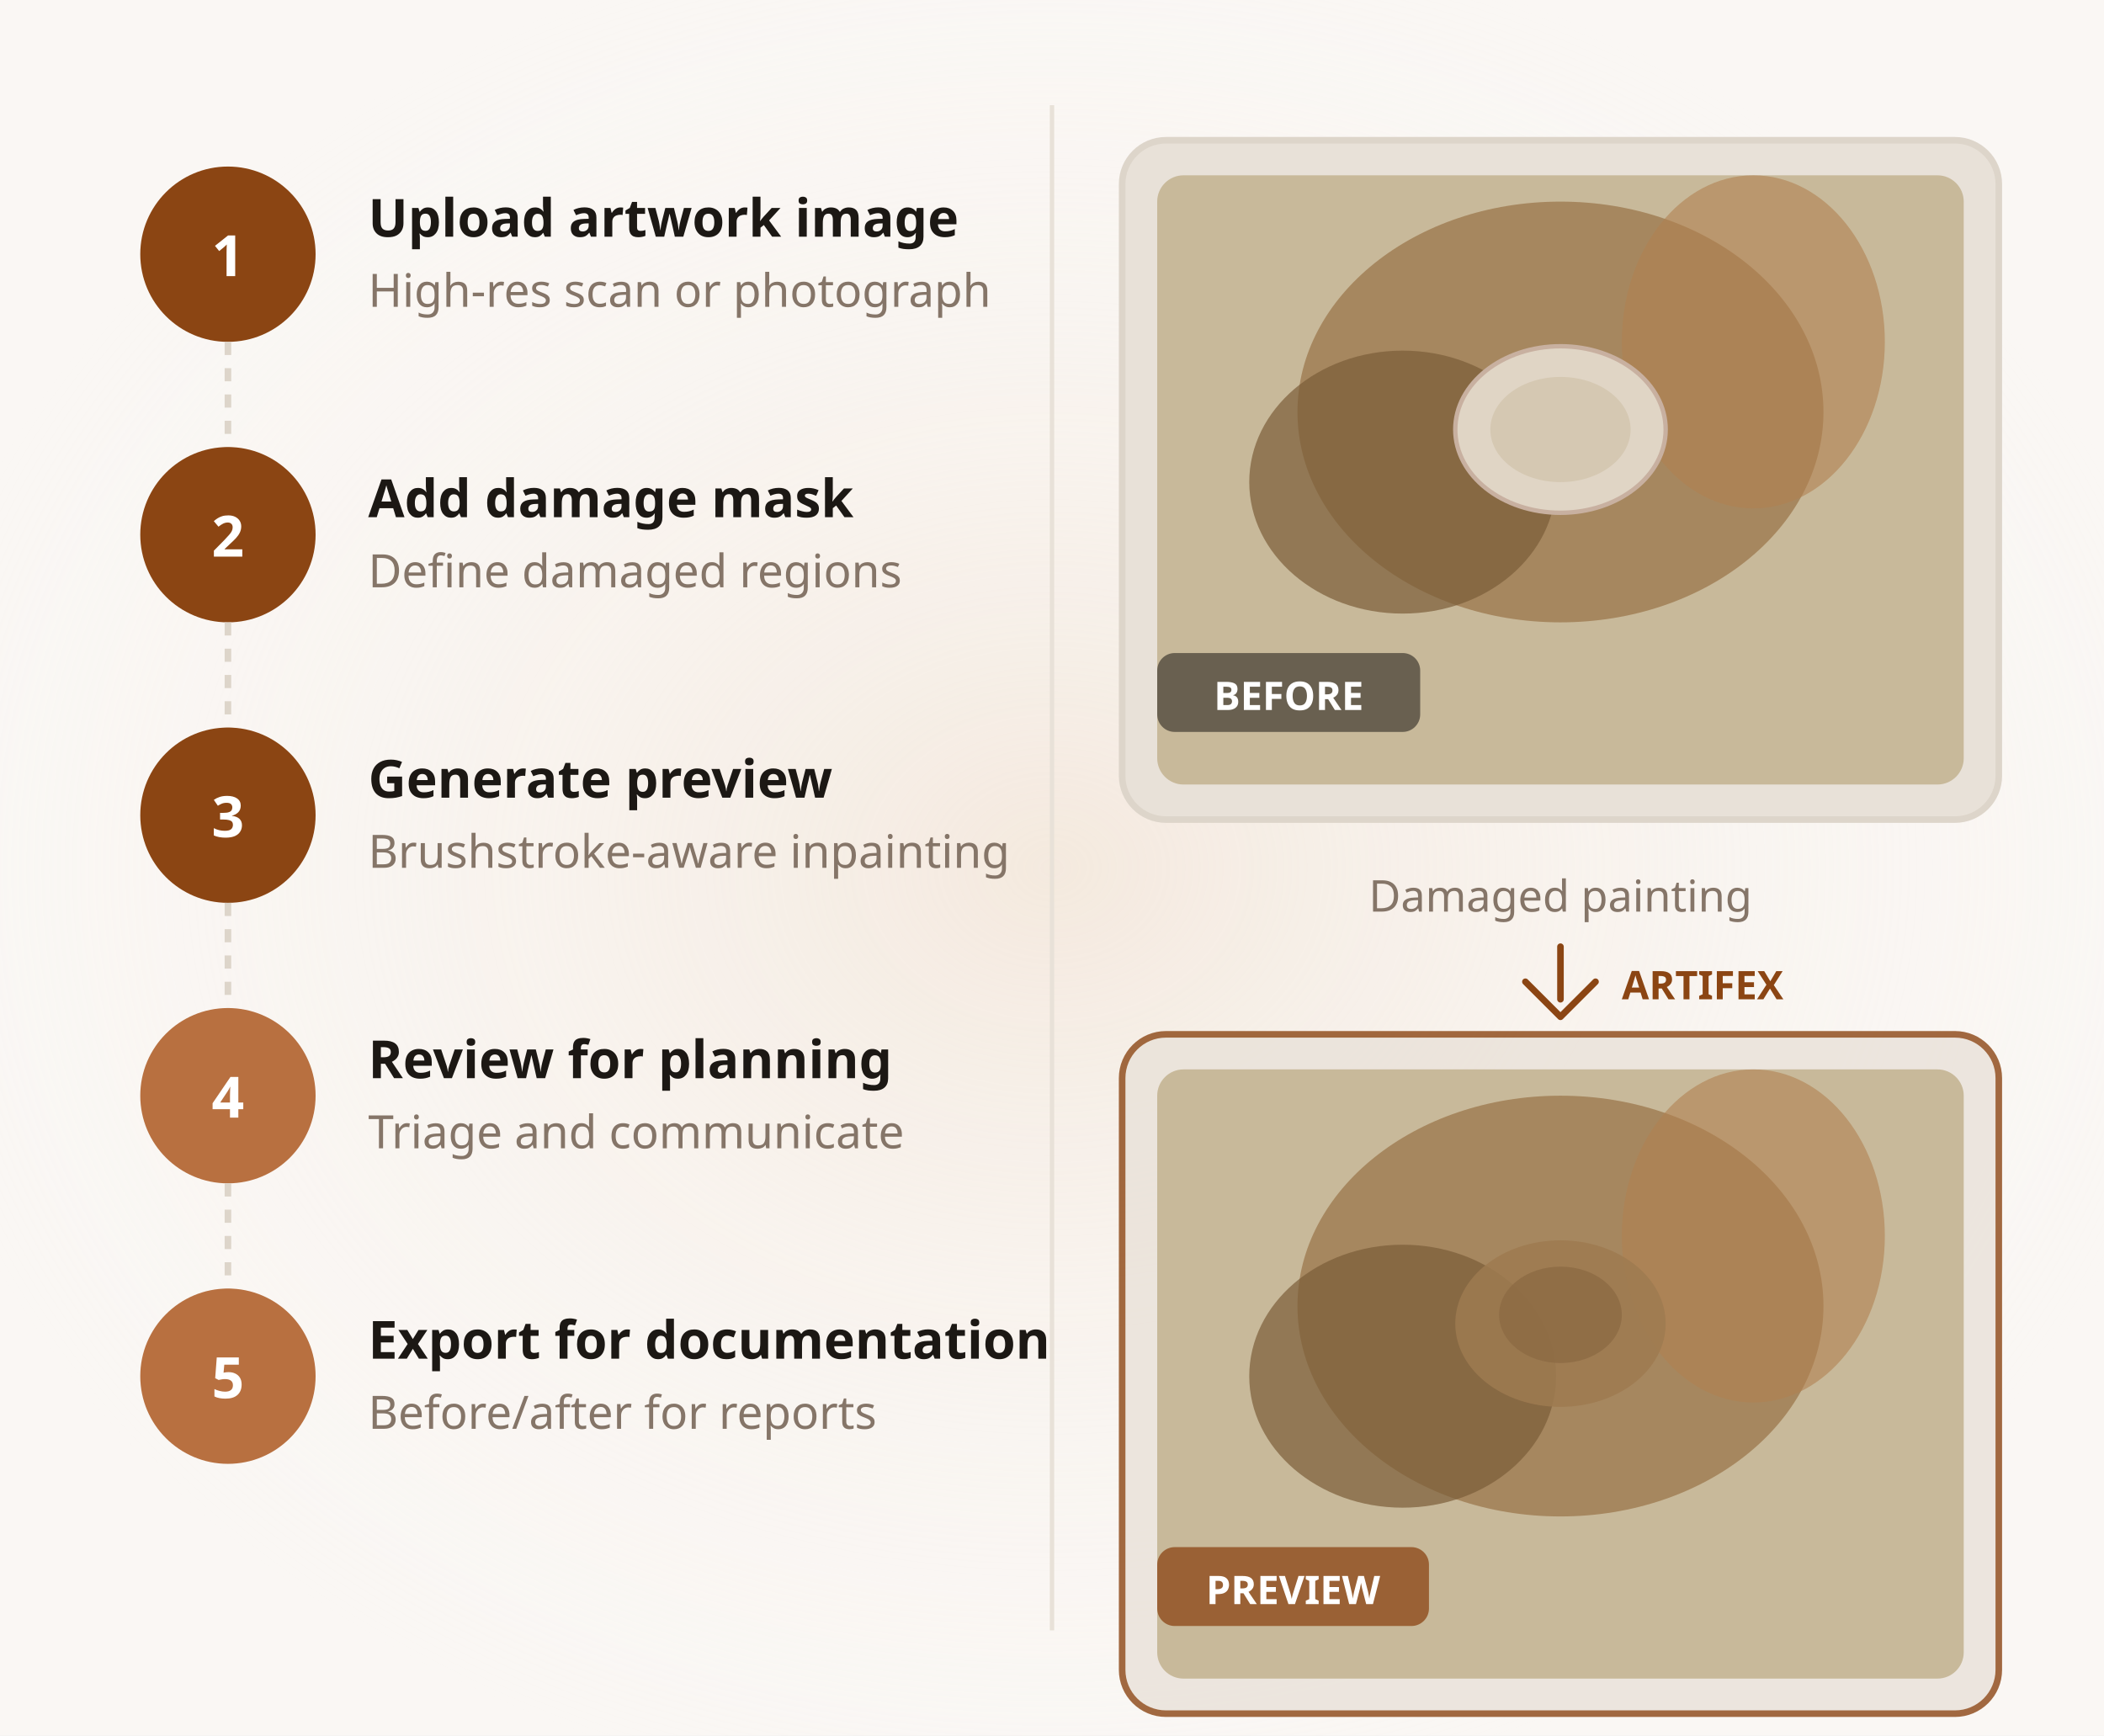
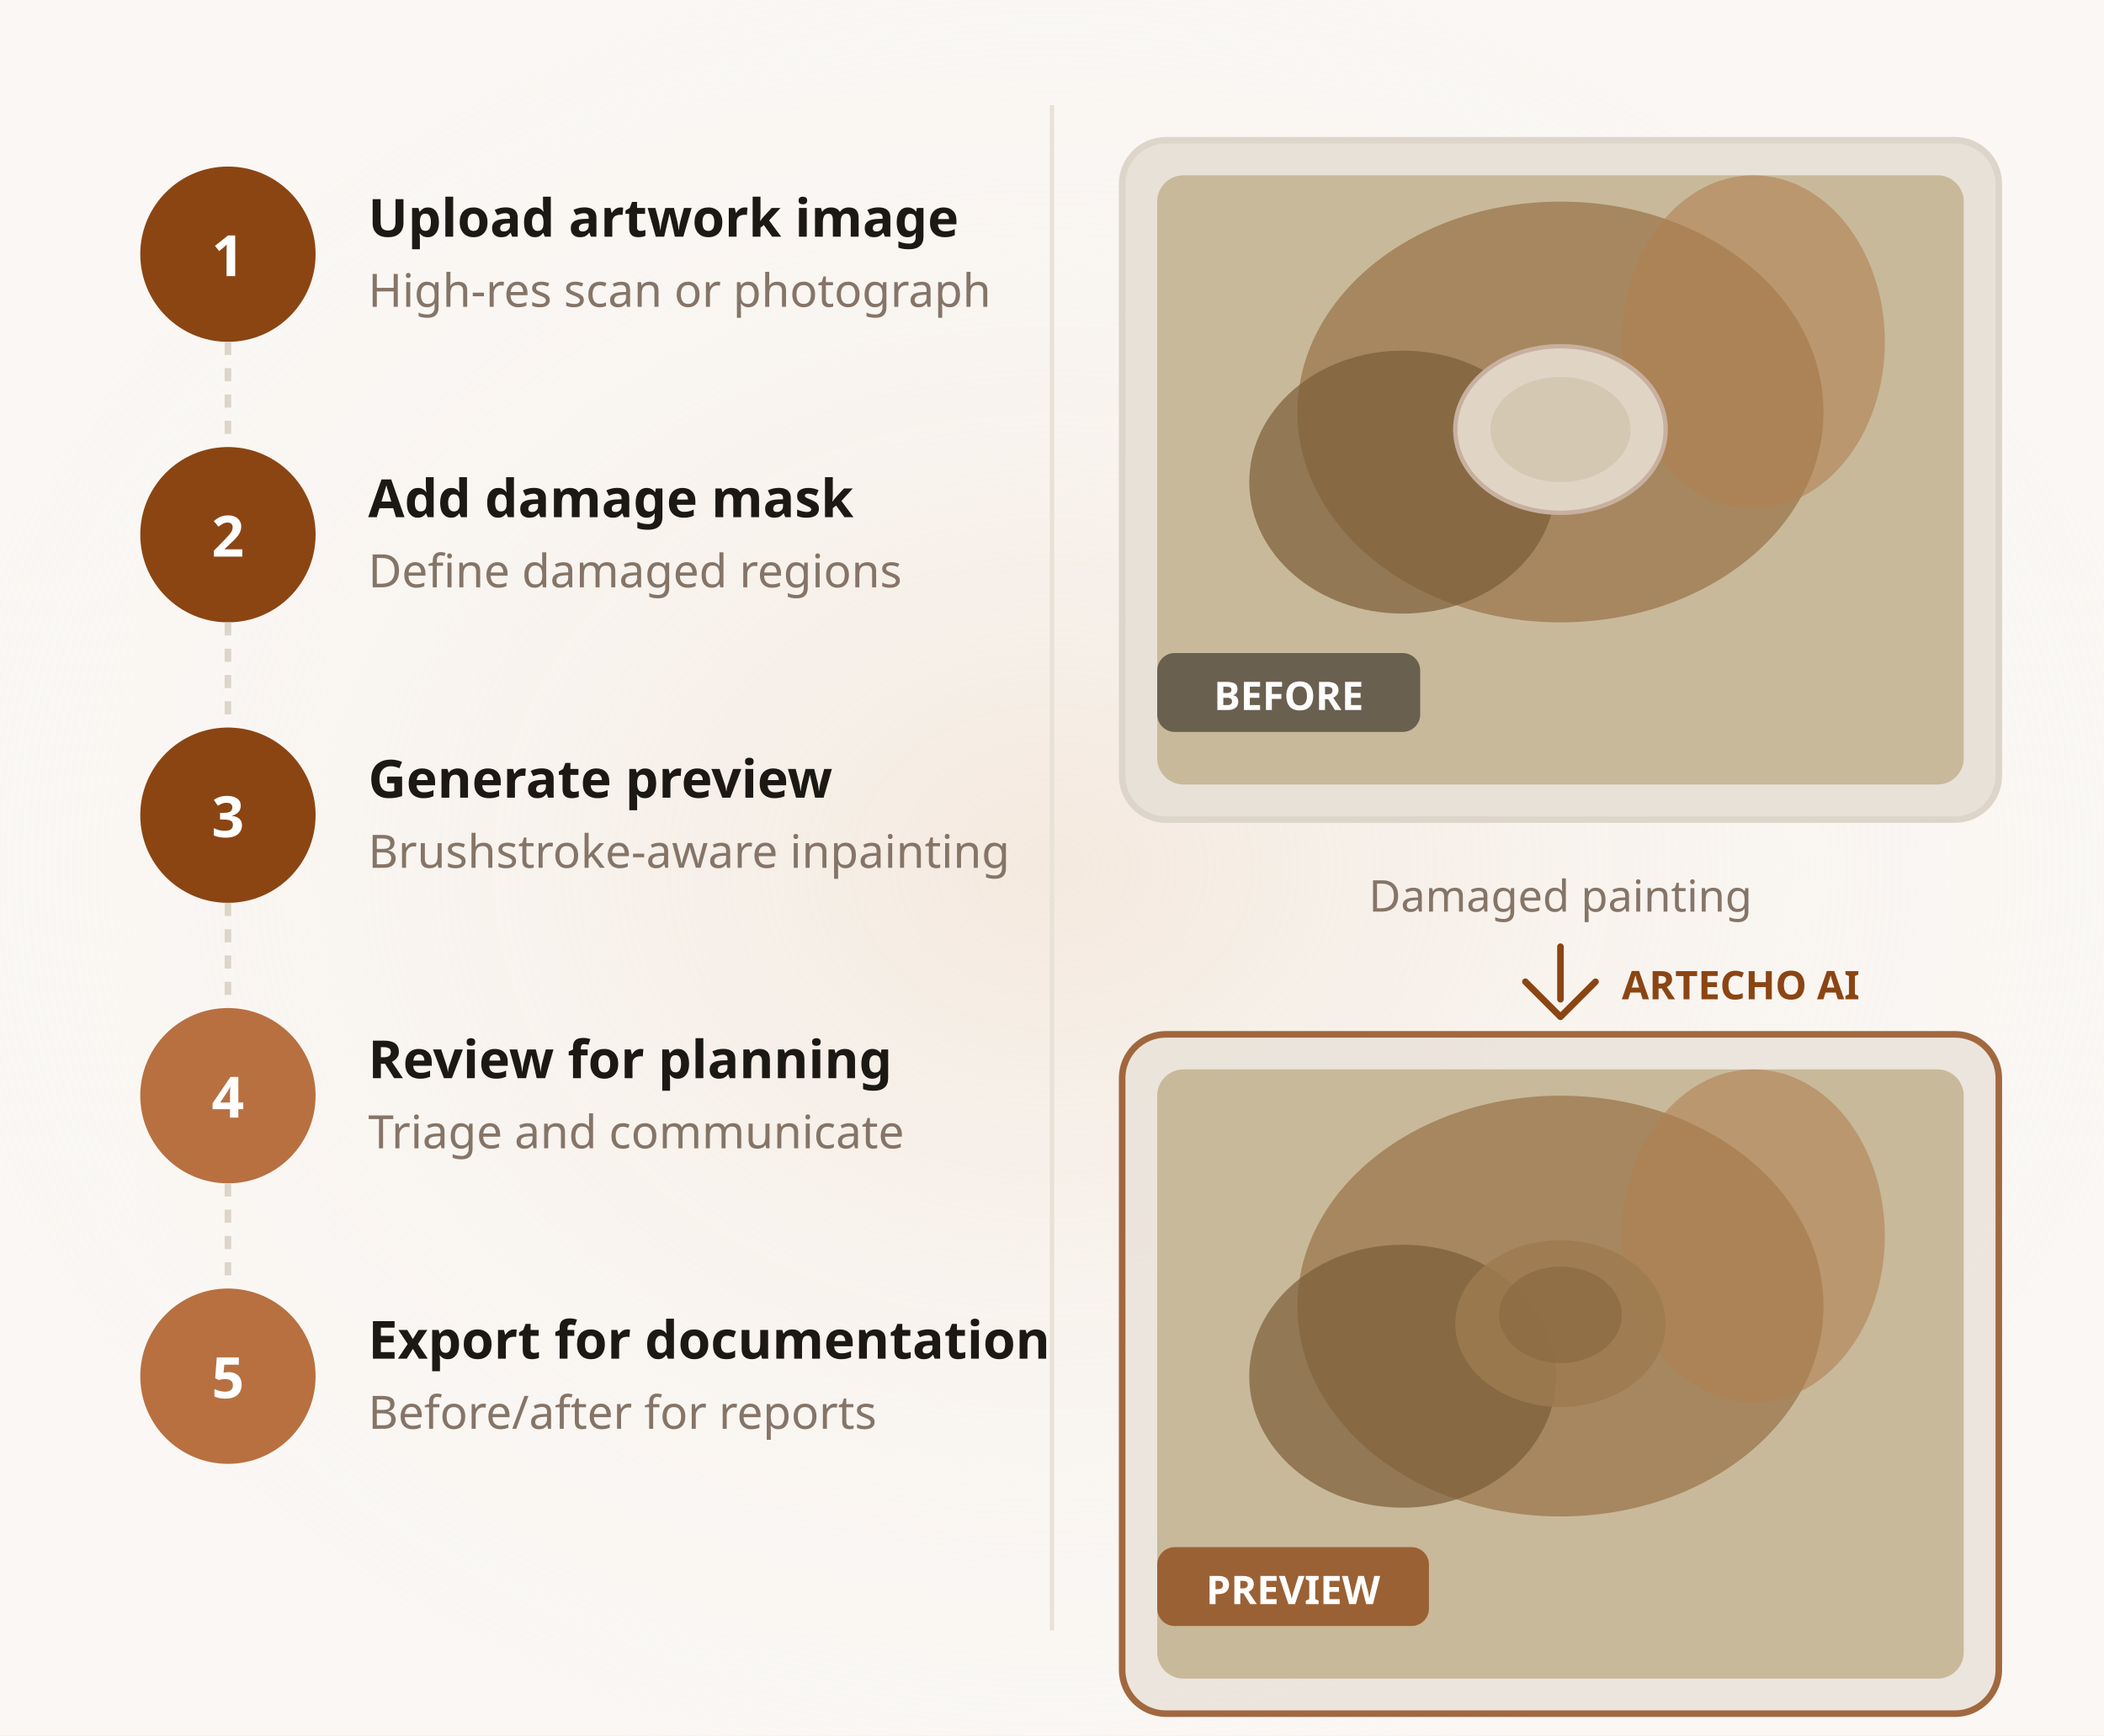
<svg xmlns="http://www.w3.org/2000/svg" viewBox="0 0 480 396" fill="none">
  <rect width="480" height="396" fill="#faf7f4" />
  <radialGradient id="glow" cx="50%" cy="50%" r="55%">
    <stop offset="0%" stop-color="#f0e0d0" stop-opacity="0.6" />
    <stop offset="100%" stop-color="#faf7f4" stop-opacity="0" />
  </radialGradient>
  <rect width="480" height="396" fill="url(#glow)" />
  <circle cx="52" cy="58" r="20" fill="#8b4513" />
  <text x="52" y="63" text-anchor="middle" fill="white" font-size="13" font-weight="700" font-family="ui-sans-serif,system-ui,sans-serif">1</text>
  <text x="84" y="54" fill="#1c1814" font-size="12" font-weight="600" font-family="ui-sans-serif,system-ui,sans-serif">Upload artwork image</text>
  <text x="84" y="70" fill="#857568" font-size="10.5" font-family="ui-sans-serif,system-ui,sans-serif">High-res scan or photograph</text>
  <line x1="52" y1="78" x2="52" y2="108" stroke="#ddd5ca" stroke-width="1.5" stroke-dasharray="3 3" />
  <circle cx="52" cy="122" r="20" fill="#8b4513" />
  <text x="52" y="127" text-anchor="middle" fill="white" font-size="13" font-weight="700" font-family="ui-sans-serif,system-ui,sans-serif">2</text>
  <text x="84" y="118" fill="#1c1814" font-size="12" font-weight="600" font-family="ui-sans-serif,system-ui,sans-serif">Add damage mask</text>
  <text x="84" y="134" fill="#857568" font-size="10.5" font-family="ui-sans-serif,system-ui,sans-serif">Define damaged regions</text>
  <line x1="52" y1="142" x2="52" y2="172" stroke="#ddd5ca" stroke-width="1.5" stroke-dasharray="3 3" />
  <circle cx="52" cy="186" r="20" fill="#8b4513" />
  <text x="52" y="191" text-anchor="middle" fill="white" font-size="13" font-weight="700" font-family="ui-sans-serif,system-ui,sans-serif">3</text>
  <text x="84" y="182" fill="#1c1814" font-size="12" font-weight="600" font-family="ui-sans-serif,system-ui,sans-serif">Generate preview</text>
  <text x="84" y="198" fill="#857568" font-size="10.5" font-family="ui-sans-serif,system-ui,sans-serif">Brushstroke-aware inpainting</text>
  <line x1="52" y1="206" x2="52" y2="236" stroke="#ddd5ca" stroke-width="1.5" stroke-dasharray="3 3" />
  <circle cx="52" cy="250" r="20" fill="#b87040" />
  <text x="52" y="255" text-anchor="middle" fill="white" font-size="13" font-weight="700" font-family="ui-sans-serif,system-ui,sans-serif">4</text>
  <text x="84" y="246" fill="#1c1814" font-size="12" font-weight="600" font-family="ui-sans-serif,system-ui,sans-serif">Review for planning</text>
  <text x="84" y="262" fill="#857568" font-size="10.5" font-family="ui-sans-serif,system-ui,sans-serif">Triage and communicate</text>
  <line x1="52" y1="270" x2="52" y2="300" stroke="#ddd5ca" stroke-width="1.5" stroke-dasharray="3 3" />
  <circle cx="52" cy="314" r="20" fill="#b87040" />
  <text x="52" y="319" text-anchor="middle" fill="white" font-size="13" font-weight="700" font-family="ui-sans-serif,system-ui,sans-serif">5</text>
  <text x="84" y="310" fill="#1c1814" font-size="12" font-weight="600" font-family="ui-sans-serif,system-ui,sans-serif">Export for documentation</text>
  <text x="84" y="326" fill="#857568" font-size="10.5" font-family="ui-sans-serif,system-ui,sans-serif">Before/after for reports</text>
  <line x1="240" y1="24" x2="240" y2="372" stroke="#e8e1d8" stroke-width="1" />
  <rect x="256" y="32" width="200" height="155" rx="10" fill="#e8e1d8" stroke="#ddd5ca" stroke-width="1.5" />
  <rect x="264" y="40" width="184" height="139" rx="6" fill="#c8b99a" />
  <ellipse cx="356" cy="94" rx="60" ry="48" fill="#9e7a50" opacity="0.8" />
  <ellipse cx="320" cy="110" rx="35" ry="30" fill="#7a5c38" opacity="0.7" />
  <ellipse cx="400" cy="78" rx="30" ry="38" fill="#b08050" opacity="0.6" />
  <ellipse cx="356" cy="98" rx="24" ry="19" fill="#e0d5c5" stroke="#c8b0a0" stroke-width="1" />
  <ellipse cx="356" cy="98" rx="16" ry="12" fill="#d5c8b2" />
  <rect x="264" y="149" width="60" height="18" rx="4" fill="rgba(28,24,20,0.55)" />
  <text x="294" y="162" text-anchor="middle" fill="white" font-size="9" font-weight="600" font-family="ui-sans-serif,system-ui,sans-serif">BEFORE</text>
  <text x="356" y="208" text-anchor="middle" fill="#857568" font-size="10" font-family="ui-sans-serif,system-ui,sans-serif">Damaged painting</text>
  <path d="M356 216 L356 228" stroke="#8b4513" stroke-width="1.5" stroke-linecap="round" />
  <path d="M348 224 L356 232 L364 224" stroke="#8b4513" stroke-width="1.5" stroke-linecap="round" stroke-linejoin="round" fill="none" />
-   <text x="370" y="228" fill="#8b4513" font-size="9" font-weight="600" font-family="ui-sans-serif,system-ui,sans-serif">ARTIFEX</text>
+   <text x="370" y="228" fill="#8b4513" font-size="9" font-weight="600" font-family="ui-sans-serif,system-ui,sans-serif">ARTECHO AI</text>
  <rect x="256" y="236" width="200" height="155" rx="10" fill="#e8e1d8" stroke="#8b4513" stroke-width="1.5" opacity="0.8" />
  <rect x="264" y="244" width="184" height="139" rx="6" fill="#c8b99a" />
  <ellipse cx="356" cy="298" rx="60" ry="48" fill="#9e7a50" opacity="0.8" />
  <ellipse cx="320" cy="314" rx="35" ry="30" fill="#7a5c38" opacity="0.7" />
  <ellipse cx="400" cy="282" rx="30" ry="38" fill="#b08050" opacity="0.6" />
  <ellipse cx="356" cy="302" rx="24" ry="19" fill="#9e7a50" opacity="0.85" />
  <ellipse cx="356" cy="300" rx="14" ry="11" fill="#8a6842" opacity="0.7" />
  <rect x="264" y="353" width="62" height="18" rx="4" fill="rgba(139,69,19,0.75)" />
  <text x="295" y="366" text-anchor="middle" fill="white" font-size="9" font-weight="600" font-family="ui-sans-serif,system-ui,sans-serif">PREVIEW</text>
  <text x="356" y="405" text-anchor="middle" fill="#8b4513" font-size="10" font-family="ui-sans-serif,system-ui,sans-serif">Restoration preview</text>
</svg>
